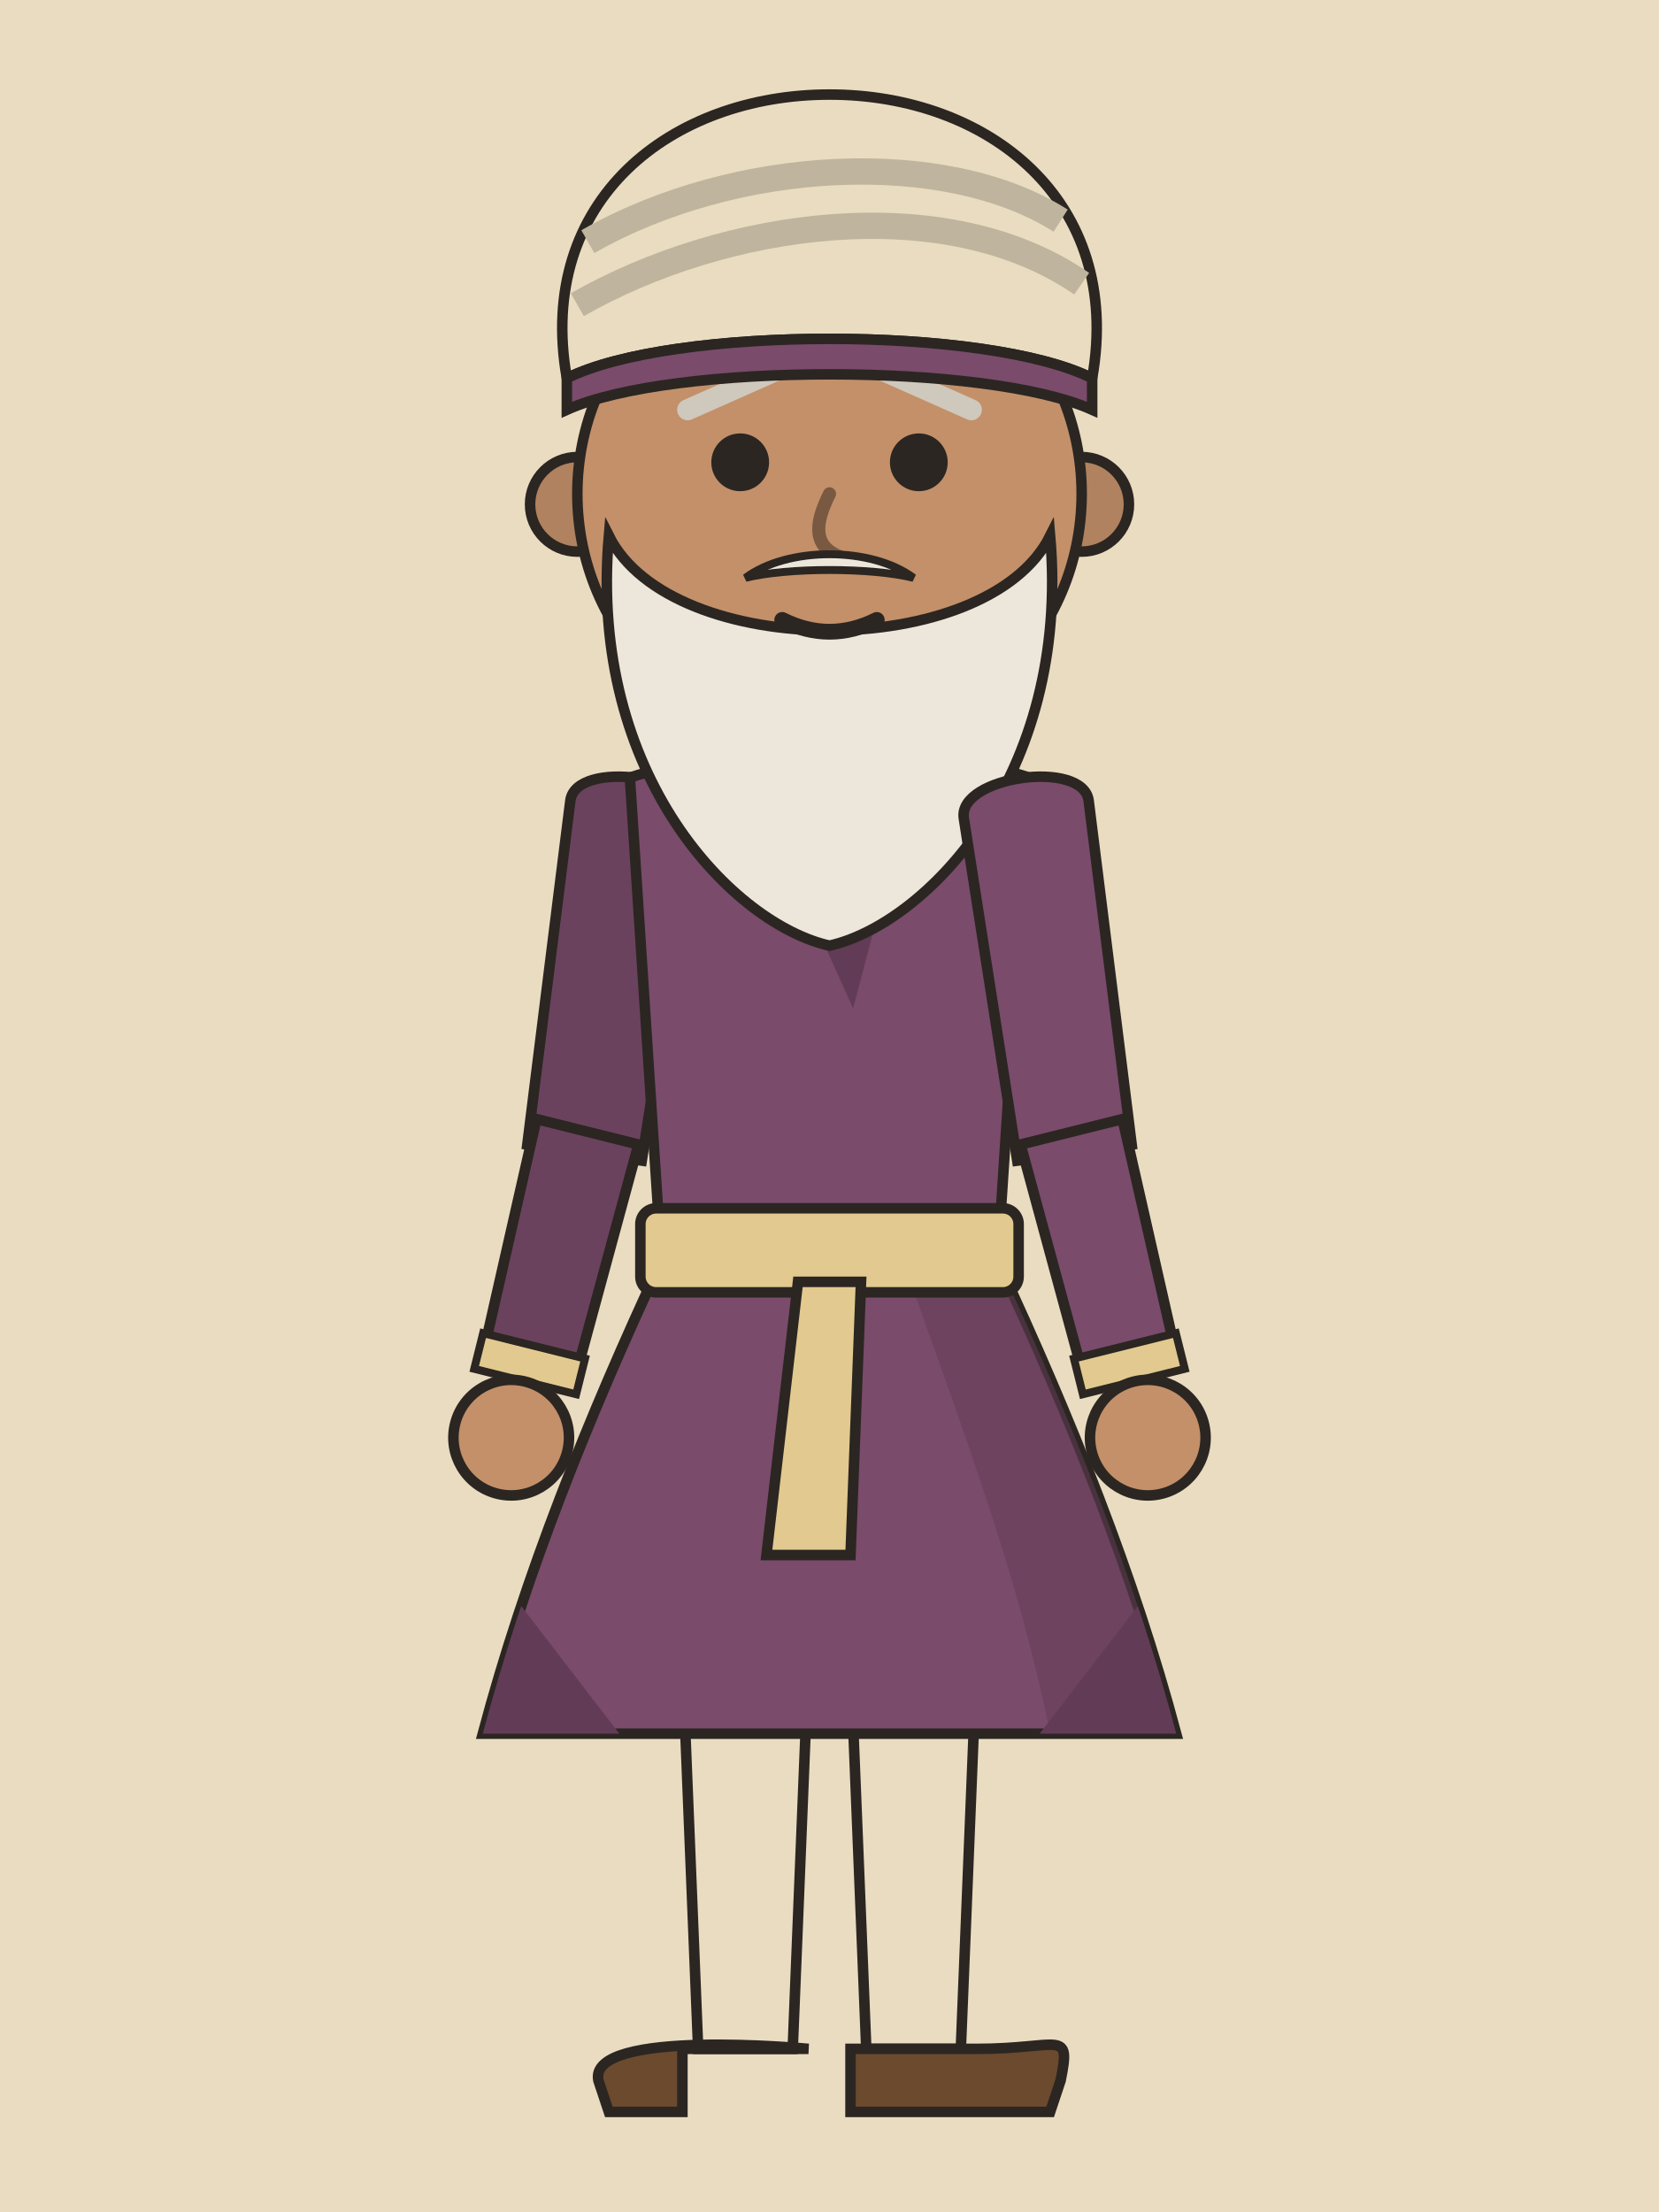
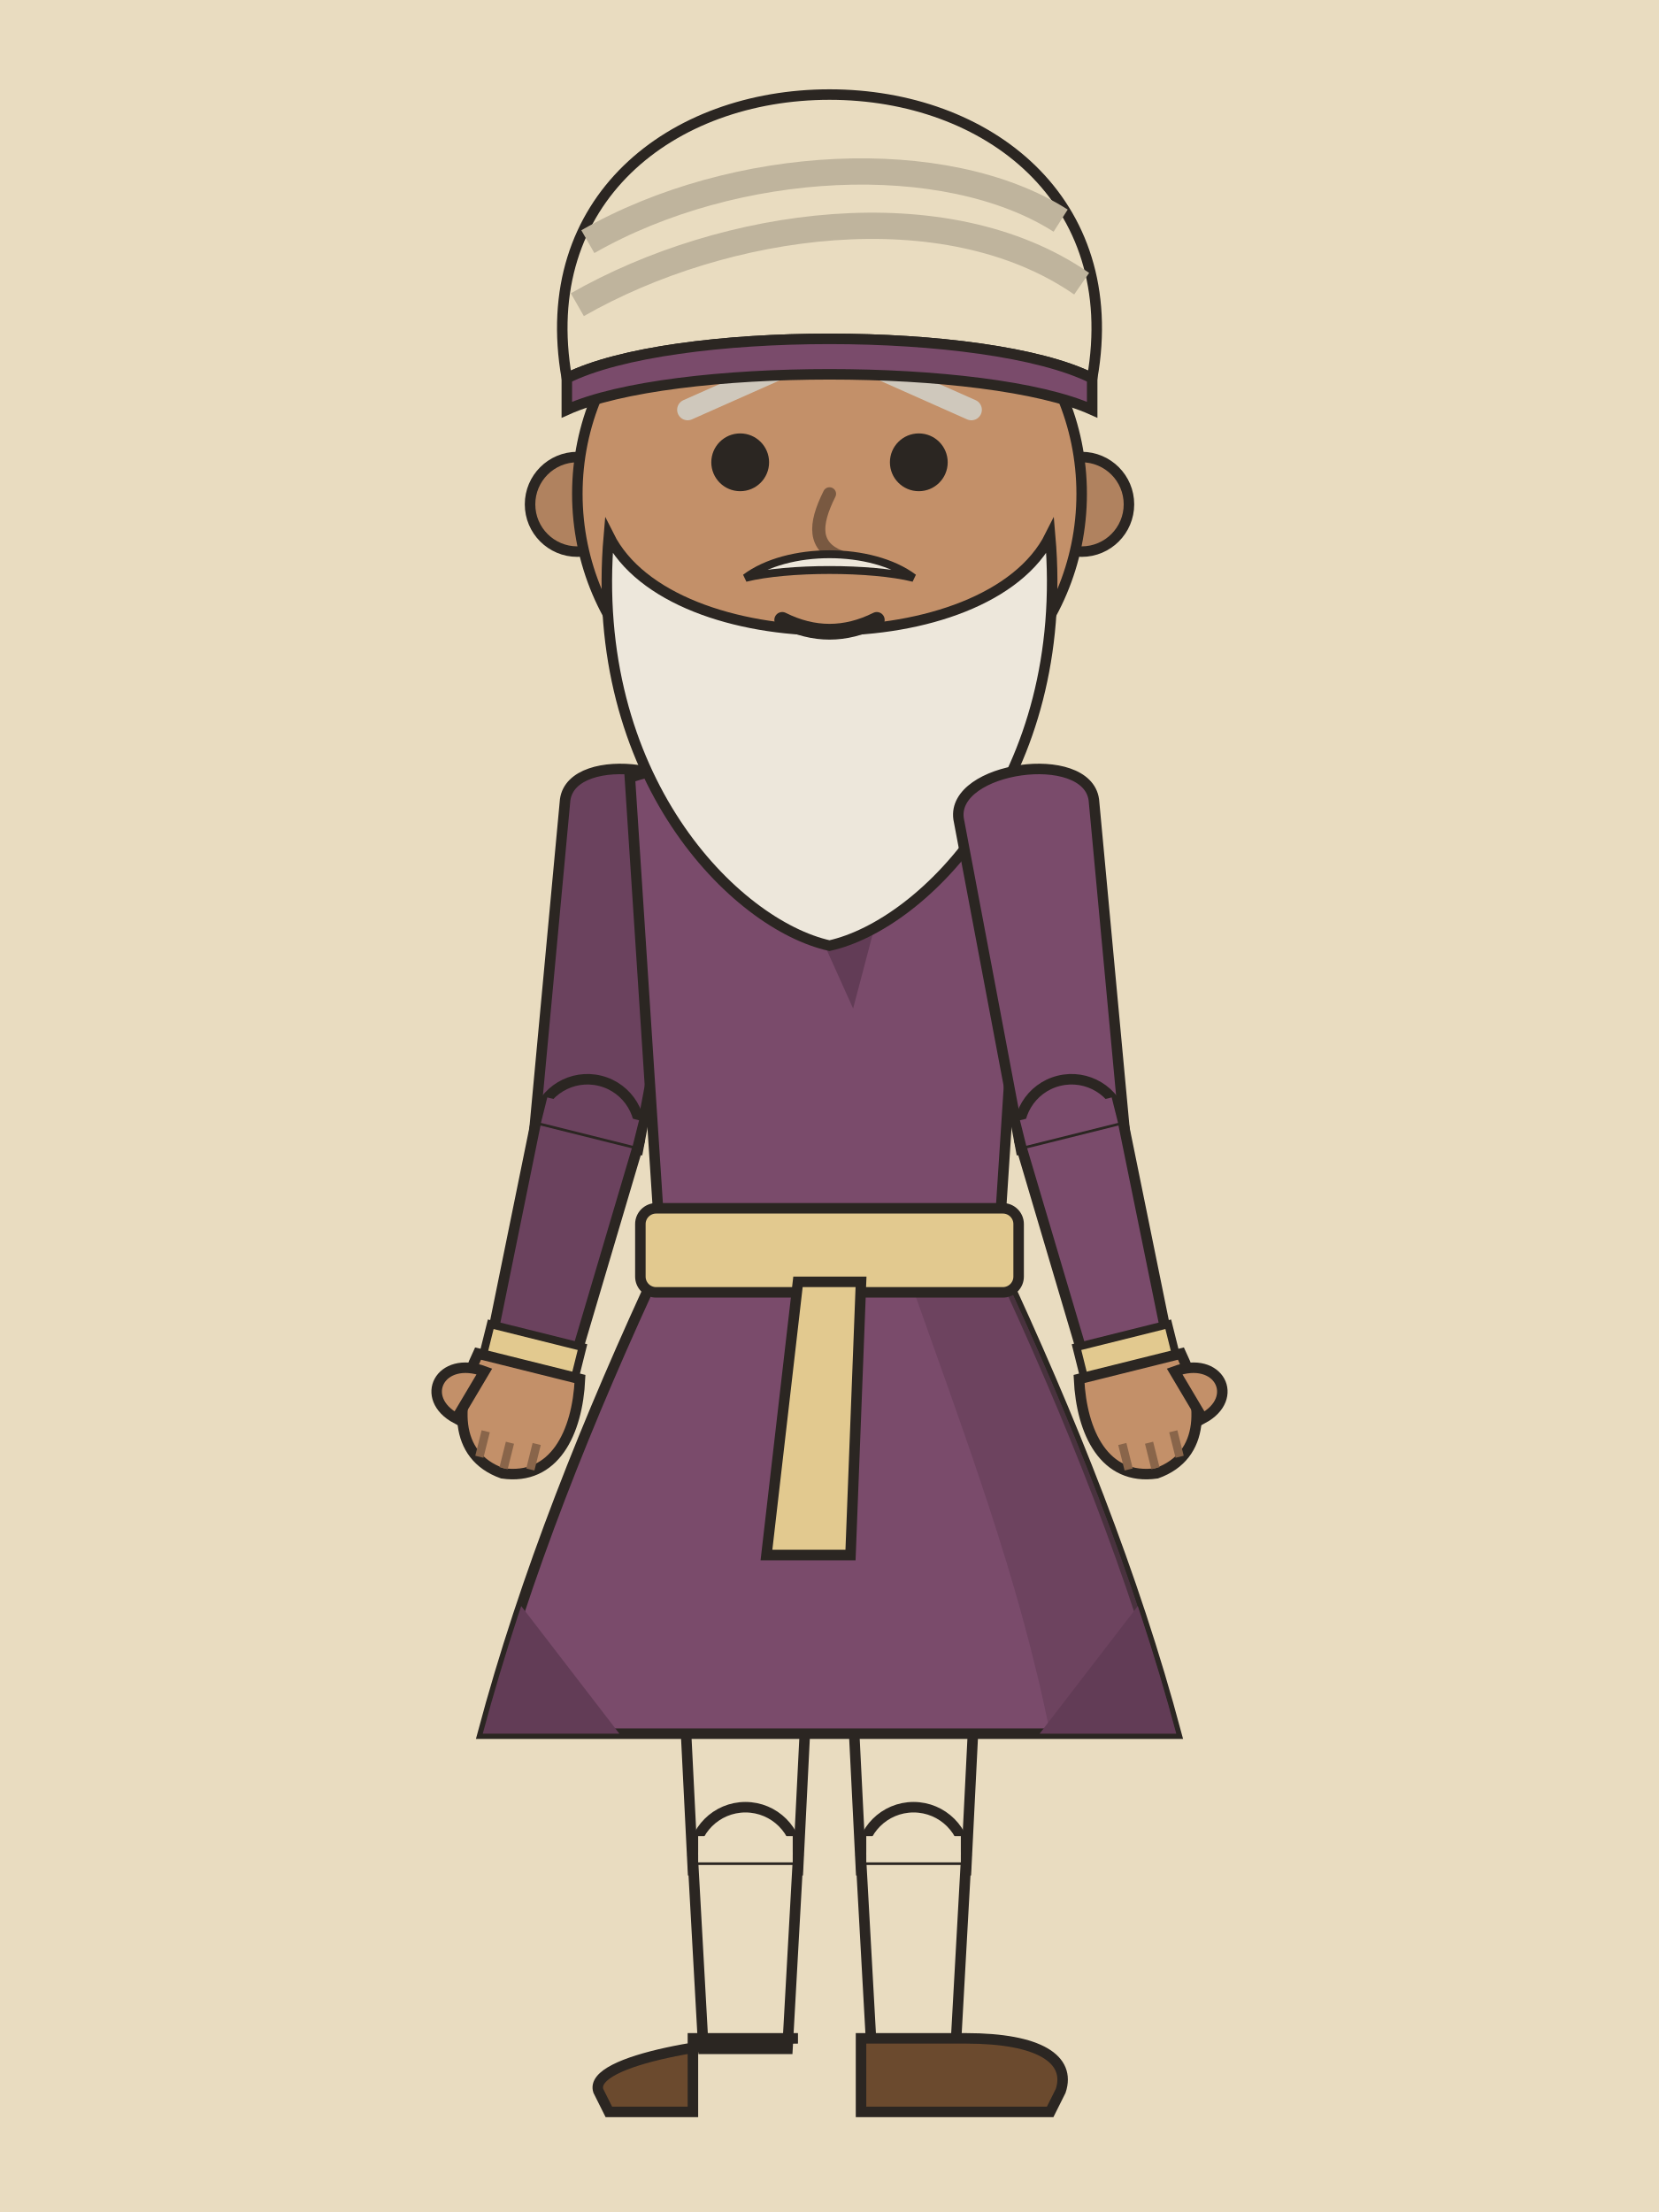
<svg xmlns="http://www.w3.org/2000/svg" viewBox="0 0 600 800" width="600" height="800">
  <rect width="600" height="800" fill="#E9DCC0" />
  <g id="saadatKhan-root" transform="translate(300,760) scale(1.9,1.9)">
    <g id="saadatKhan-walk" transform="translate(0,0)">
      <g transform="scale(1)">
        <g transform="translate(-16,-84)">
          <g id="saadatKhan-legL" transform="rotate(0)">
-             <path d="M-12,0 L12,0 L9,74 L-9,74Z" fill="#E9DCC0" stroke="#2B2622" stroke-width="2" />
-             <path d="M-12,74 L12,74 C12,74 -30,70 -28,80 L-26,86 L-12,86Z" fill="#6B4A2E" stroke="#2B2622" stroke-width="2" />
+             <path d="M-12,0 L12,0 L10,40 L-10,40Z" fill="#E9DCC0" stroke="#2B2622" stroke-width="2" />
+             <g transform="translate(0,38)">
+               <g id="saadatKhan-legL-lower" transform="rotate(0)">
+                 <circle r="10" fill="#E9DCC0" stroke="#2B2622" stroke-width="2" />
+                 <path d="M-10,0 L10,0 L8,36 L-8,36Z" fill="#E9DCC0" stroke="#2B2622" stroke-width="2" />
+                 <path d="M-9,-2 L9,-2" stroke="#E9DCC0" stroke-width="5" />
+                 <path d="M-10,34 L10,34 C-4,34 -30,38 -28,44 L-26,48 L-10,48Z" fill="#6B4A2E" stroke="#2B2622" stroke-width="2" />
+               </g>
+             </g>
          </g>
        </g>
        <g transform="translate(16,-84)">
          <g id="saadatKhan-legR" transform="rotate(0)">
-             <path d="M-12,0 L12,0 L9,74 L-9,74Z" fill="#E9DCC0" stroke="#2B2622" stroke-width="2" />
-             <path d="M-12,74 L12,74 C28,74 30,70 28,80 L26,86 L-12,86Z" fill="#6B4A2E" stroke="#2B2622" stroke-width="2" />
+             <path d="M-12,0 L12,0 L10,40 L-10,40Z" fill="#E9DCC0" stroke="#2B2622" stroke-width="2" />
+             <g transform="translate(0,38)">
+               <g id="saadatKhan-legR-lower" transform="rotate(0)">
+                 <circle r="10" fill="#E9DCC0" stroke="#2B2622" stroke-width="2" />
+                 <path d="M-10,0 L10,0 L8,36 L-8,36Z" fill="#E9DCC0" stroke="#2B2622" stroke-width="2" />
+                 <path d="M-9,-2 L9,-2" stroke="#E9DCC0" stroke-width="5" />
+                 <path d="M-10,34 L10,34 C24,34 30,38 28,44 L26,48 L-10,48Z" fill="#6B4A2E" stroke="#2B2622" stroke-width="2" />
+               </g>
+             </g>
          </g>
        </g>
        <g transform="translate(0,-84)">
          <g id="saadatKhan-body" transform="scale(1,1)">
            <g transform="translate(0,84)">
              <g transform="translate(-38,-242)">
                <g id="saadatKhan-armL-upper" transform="rotate(8)">
-                   <path d="M-12,-4 C-12,-12 12,-12 12,-4 L11,62 L-11,62Z" fill="#6b425e" stroke="#2B2622" stroke-width="2" />
+                   <path d="M-13,-4 C-13,-14 13,-14 13,-4 L10,60 L-10,60Z" fill="#6b425e" stroke="#2B2622" stroke-width="2" />
                  <g transform="translate(0,58)">
                    <g id="saadatKhan-armL-lower" transform="rotate(6)">
-                       <path d="M-10,0 L10,0 L9,48 L-9,48Z" fill="#6b425e" stroke="#2B2622" stroke-width="2" />
-                       <rect x="-10" y="42" width="20" height="7" fill="#E2C98F" stroke="#2B2622" stroke-width="1.5" />
-                       <circle cx="0" cy="60" r="11" fill="#C39069" stroke="#2B2622" stroke-width="2" />
+                       <circle cx="0" cy="0" r="10" fill="#6b425e" stroke="#2B2622" stroke-width="2" />
+                       <path d="M-10,0 L10,0 L8,46 L-8,46Z" fill="#6b425e" stroke="#2B2622" stroke-width="2" />
+                       <path d="M-9,-2 L9,-2" stroke="#6b425e" stroke-width="5" />
+                       <rect x="-9" y="40" width="18" height="7" fill="#E2C98F" stroke="#2B2622" stroke-width="1.5" />
+                       <g transform="translate(0,46)">
+                         <g id="saadatKhan-armL-hand">
+                           <g class="hand">
+                             <path d="M-10,0 C-12,10 -10,20 0,21 C10,20 12,10 10,0Z" fill="#C39069" stroke="#2B2622" stroke-width="2" />
+                             <path d="M-8,3 C-17,2 -19,11 -11,13Z" fill="#C39069" stroke="#2B2622" stroke-width="2" />
+                             <path d="M-5,14 L-5,19 M0,15 L0,20 M5,14 L5,19" stroke="#89654a" stroke-width="1.6" />
+                           </g>
+                         </g>
+                       </g>
                    </g>
                  </g>
                </g>
              </g>
              <g id="saadatKhan-torso">
                <clipPath id="saadatKhan-tclip">
                  <path d="M-38,-252 C-20,-258 20,-258 38,-252 L32,-160 C46,-130 58,-100 66,-70 L-66,-70 C-58,-100 -46,-130 -32,-160Z" />
                </clipPath>
                <path d="M-38,-252 C-20,-258 20,-258 38,-252 L32,-160 C46,-130 58,-100 66,-70 L-66,-70 C-58,-100 -46,-130 -32,-160Z" fill="#7A4B6B" stroke="#2B2622" stroke-width="2" />
                <g clip-path="url(#saadatKhan-tclip)">
                  <path d="M-66,-70 L-60,-96 L-40,-70Z M66,-70 L60,-96 L40,-70Z" fill="#623c56" />
                  <path d="M14,-160 C26,-126 36,-100 42,-70 L66,-70 C58,-100 46,-130 32,-160Z" fill="#623c56" opacity="0.55" />
                </g>
                <path d="M-14,-254 L4,-214 L14,-252" fill="none" stroke="#623c56" stroke-width="4" />
                <rect x="-36" y="-170" width="72" height="16" rx="3" fill="#E2C98F" stroke="#2B2622" stroke-width="2" />
                <path d="M-6,-156 L-12,-104 L4,-104 L6,-156Z" fill="#E2C98F" stroke="#2B2622" stroke-width="2" />
              </g>
              <g transform="translate(0,-254)">
                <g id="saadatKhan-head" transform="rotate(0)">
                  <rect x="-12" y="-14" width="24" height="18" fill="#a67a59" stroke="#2B2622" stroke-width="2" />
                  <circle cx="-48" cy="-50" r="9" fill="#b0825f" stroke="#2B2622" stroke-width="2" />
                  <circle cx="48" cy="-50" r="9" fill="#b0825f" stroke="#2B2622" stroke-width="2" />
                  <circle cx="0" cy="-52" r="48" fill="#C39069" stroke="#2B2622" stroke-width="2" />
                  <path d="M-42,-44 C-46,2 -18,30 0,34 C18,30 46,2 42,-44 C30,-20 -30,-20 -42,-44Z" fill="#EDE7DB" stroke="#2B2622" stroke-width="2" />
                  <path d="M-30,-86 L-12,-88 M12,-88 L30,-86" stroke="#89654a" stroke-width="2" />
                  <g id="saadatKhan-eyes">
                    <g id="saadatKhan-eyes-open">
                      <circle cx="-17" cy="-58" r="5.5" fill="#2B2622" />
                      <circle cx="17" cy="-58" r="5.5" fill="#2B2622" />
                    </g>
                    <g id="saadatKhan-eyes-shut" opacity="0">
                      <path d="M-23,-58 L-11,-58 M11,-58 L23,-58" stroke="#2B2622" stroke-width="3" stroke-linecap="round" />
                    </g>
                  </g>
                  <g id="saadatKhan-brows" transform="translate(0,0)">
                    <path d="M-27,-68 L-9,-76" stroke="#CFC8BC" stroke-width="4" stroke-linecap="round" fill="none" />
                    <path d="M9,-76 L27,-68" stroke="#CFC8BC" stroke-width="4" stroke-linecap="round" fill="none" />
                  </g>
                  <path d="M0,-52 C-3,-46 -3,-42 2,-40" stroke="#795941" stroke-width="2.5" fill="none" stroke-linecap="round" />
                  <path d="M-16,-36 C-8,-42 8,-42 16,-36 C8,-38 -8,-38 -16,-36Z" fill="#EDE7DB" stroke="#2B2622" stroke-width="1.5" />
                  <g id="saadatKhan-mouth">
                    <path id="saadatKhan-m0" d="M-9,-28 C-3,-25 3,-25 9,-28" stroke="#2B2622" stroke-width="3" fill="none" stroke-linecap="round" />
                    <ellipse id="saadatKhan-m1" cx="0" cy="-27" rx="7" ry="4" fill="#5A2A24" stroke="#2B2622" stroke-width="1.5" opacity="0" />
                    <ellipse id="saadatKhan-m2" cx="0" cy="-26" rx="8" ry="8" fill="#5A2A24" stroke="#2B2622" stroke-width="1.5" opacity="0" />
                  </g>
                  <g id="saadatKhan-hat">
                    <path d="M-50,-74 C-56,-108 -30,-128 0,-128 C30,-128 56,-108 50,-74 C30,-84 -30,-84 -50,-74Z" fill="#E9DCC0" stroke="#2B2622" stroke-width="2" />
                    <path d="M-48,-88 C-20,-104 22,-110 48,-92" fill="none" stroke="#bfb49d" stroke-width="5" />
                    <path d="M-46,-100 C-18,-116 22,-118 44,-104" fill="none" stroke="#bfb49d" stroke-width="5" />
                    <path d="M-50,-74 C-30,-84 30,-84 50,-74 L50,-68 C30,-77 -30,-77 -50,-68Z" fill="#7A4B6B" stroke="#2B2622" stroke-width="2" />
                  </g>
                </g>
              </g>
              <g transform="translate(38,-242)">
                <g id="saadatKhan-armR-upper" transform="rotate(-8)">
-                   <path d="M-12,-4 C-12,-12 12,-12 12,-4 L11,62 L-11,62Z" fill="#7a4b6b" stroke="#2B2622" stroke-width="2" />
+                   <path d="M-13,-4 C-13,-14 13,-14 13,-4 L10,60 L-10,60Z" fill="#7a4b6b" stroke="#2B2622" stroke-width="2" />
                  <g transform="translate(0,58)">
                    <g id="saadatKhan-armR-lower" transform="rotate(-6)">
-                       <path d="M-10,0 L10,0 L9,48 L-9,48Z" fill="#7a4b6b" stroke="#2B2622" stroke-width="2" />
-                       <rect x="-10" y="42" width="20" height="7" fill="#E2C98F" stroke="#2B2622" stroke-width="1.5" />
-                       <circle cx="0" cy="60" r="11" fill="#C39069" stroke="#2B2622" stroke-width="2" />
+                       <circle cx="0" cy="0" r="10" fill="#7a4b6b" stroke="#2B2622" stroke-width="2" />
+                       <path d="M-10,0 L10,0 L8,46 L-8,46Z" fill="#7a4b6b" stroke="#2B2622" stroke-width="2" />
+                       <path d="M-9,-2 L9,-2" stroke="#7a4b6b" stroke-width="5" />
+                       <rect x="-9" y="40" width="18" height="7" fill="#E2C98F" stroke="#2B2622" stroke-width="1.5" />
+                       <g transform="translate(0,46)">
+                         <g id="saadatKhan-armR-hand">
+                           <g class="hand">
+                             <path d="M-10,0 C-12,10 -10,20 0,21 C10,20 12,10 10,0Z" fill="#C39069" stroke="#2B2622" stroke-width="2" />
+                             <path d="M8,3 C17,2 19,11 11,13Z" fill="#C39069" stroke="#2B2622" stroke-width="2" />
+                             <path d="M-5,14 L-5,19 M0,15 L0,20 M5,14 L5,19" stroke="#89654a" stroke-width="1.6" />
+                           </g>
+                         </g>
+                       </g>
                    </g>
                  </g>
                </g>
              </g>
            </g>
          </g>
        </g>
      </g>
    </g>
  </g>
</svg>
